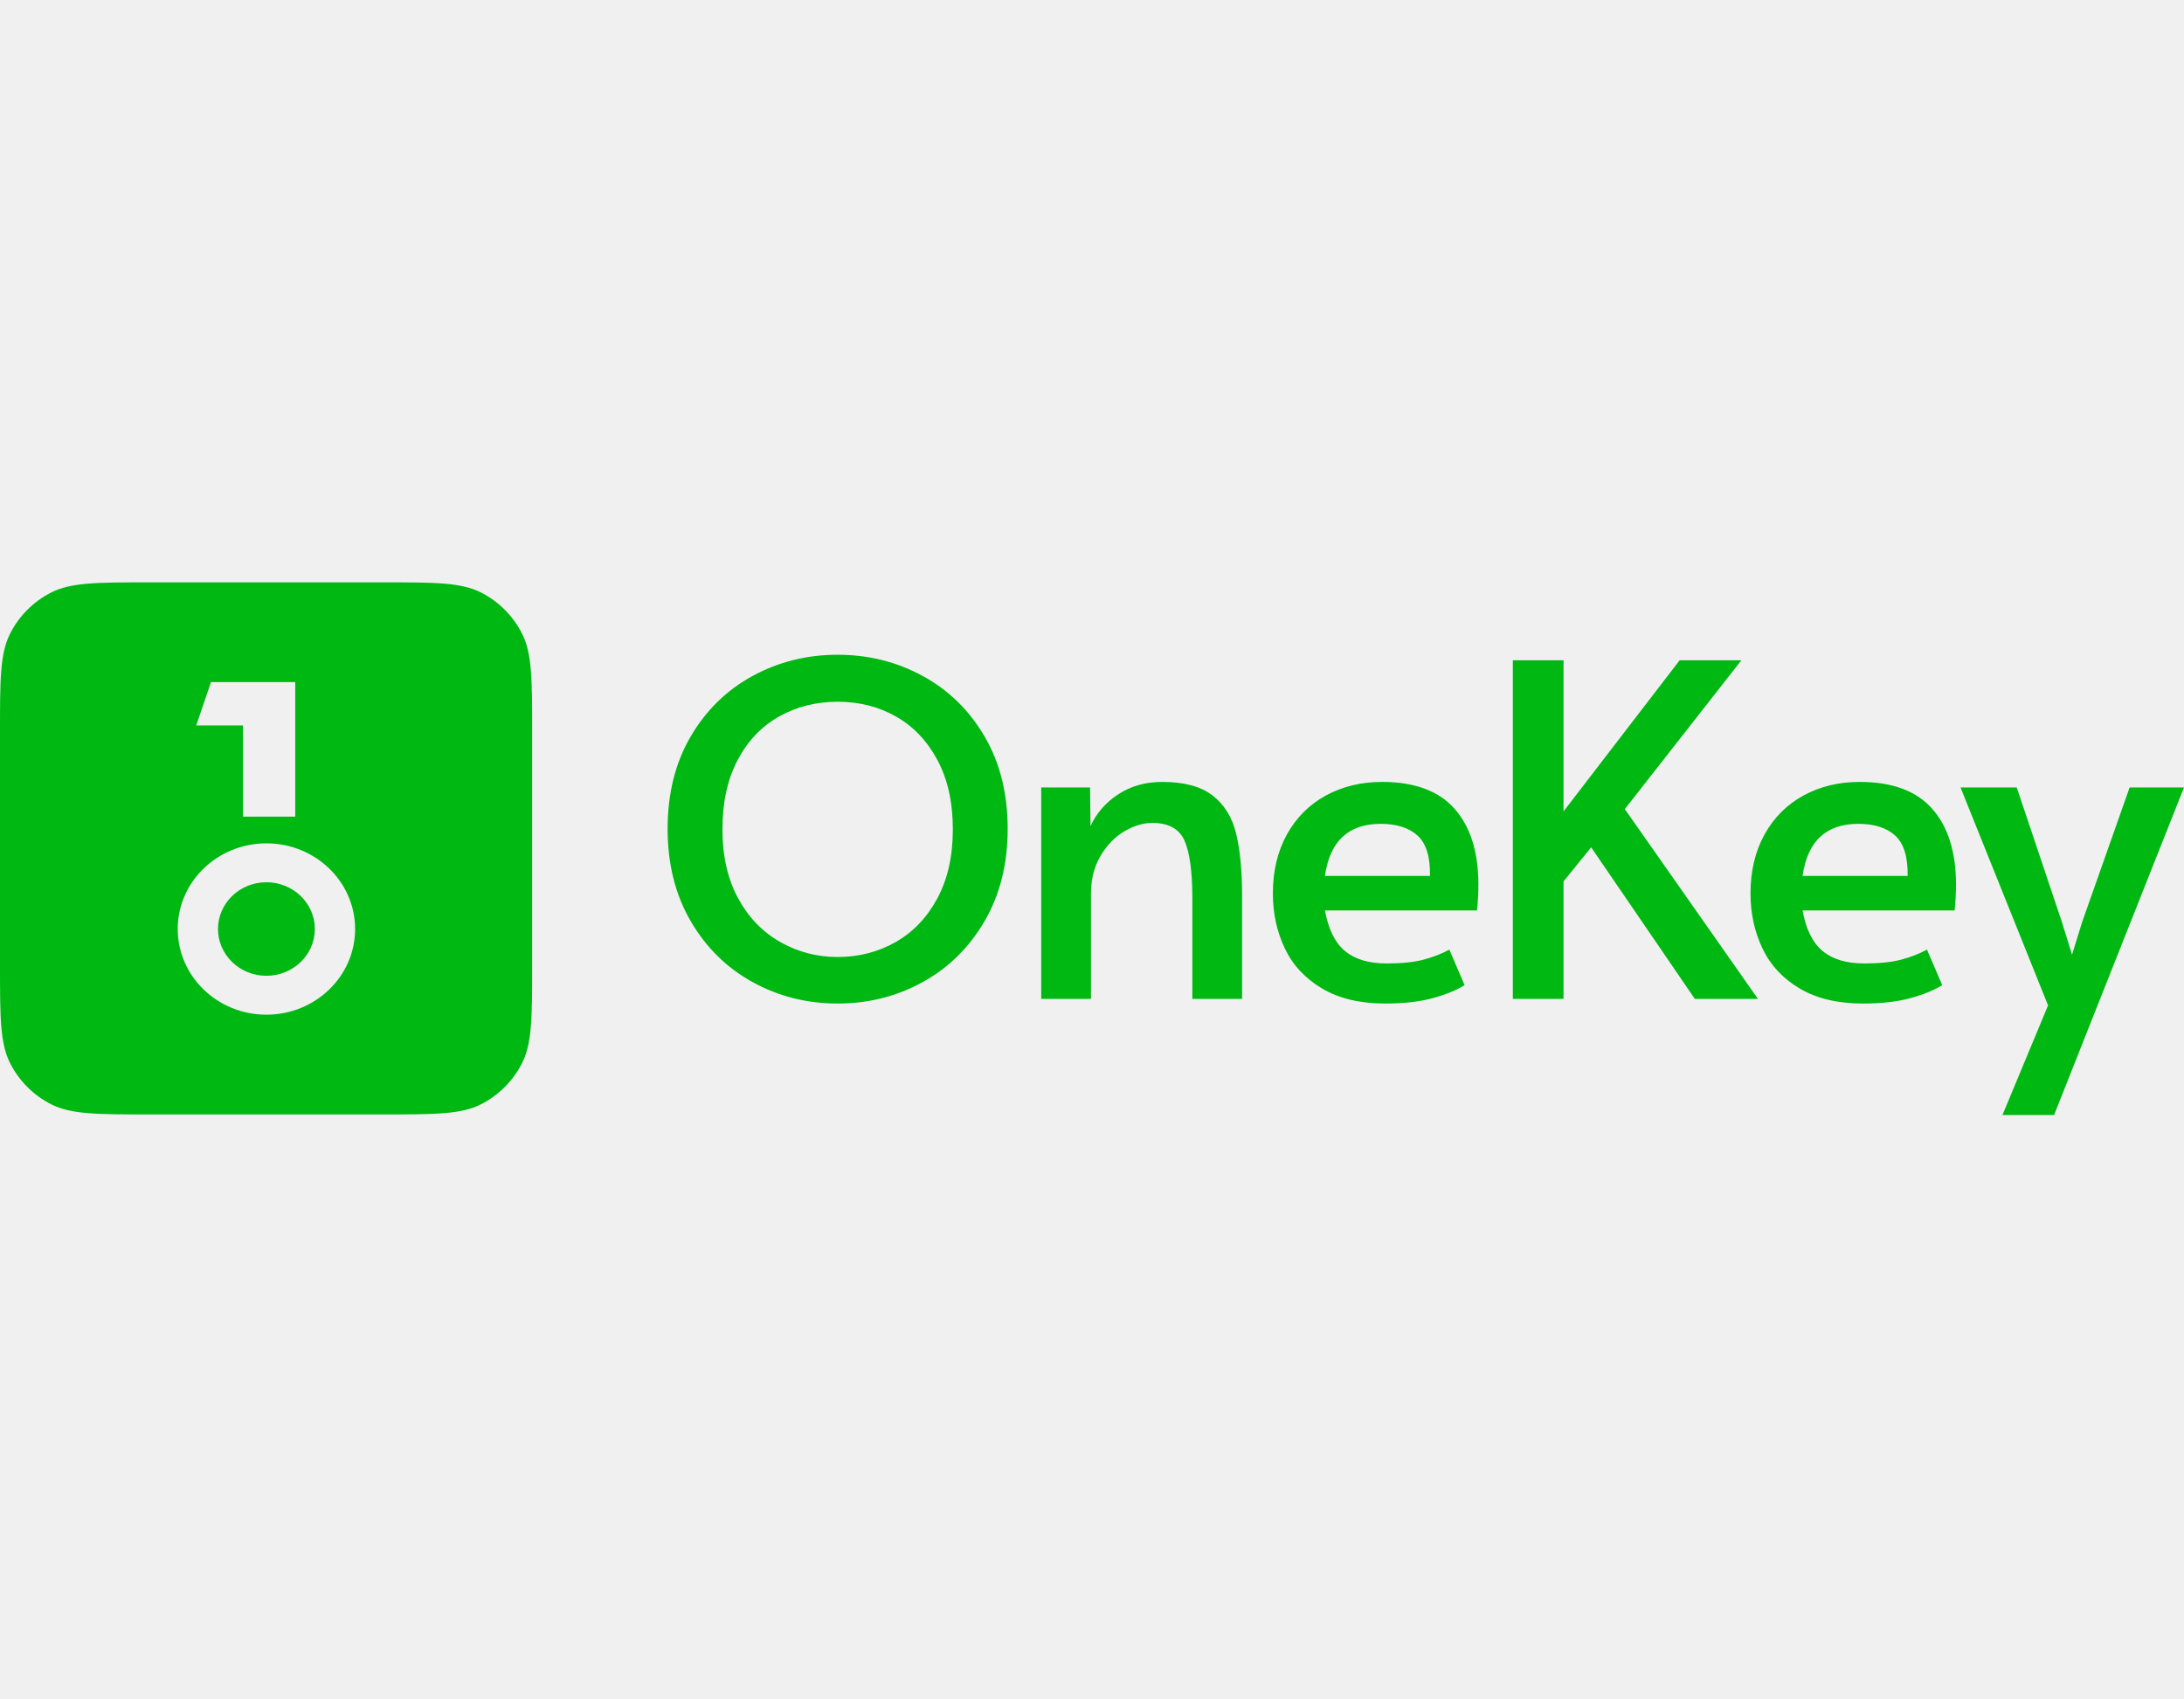
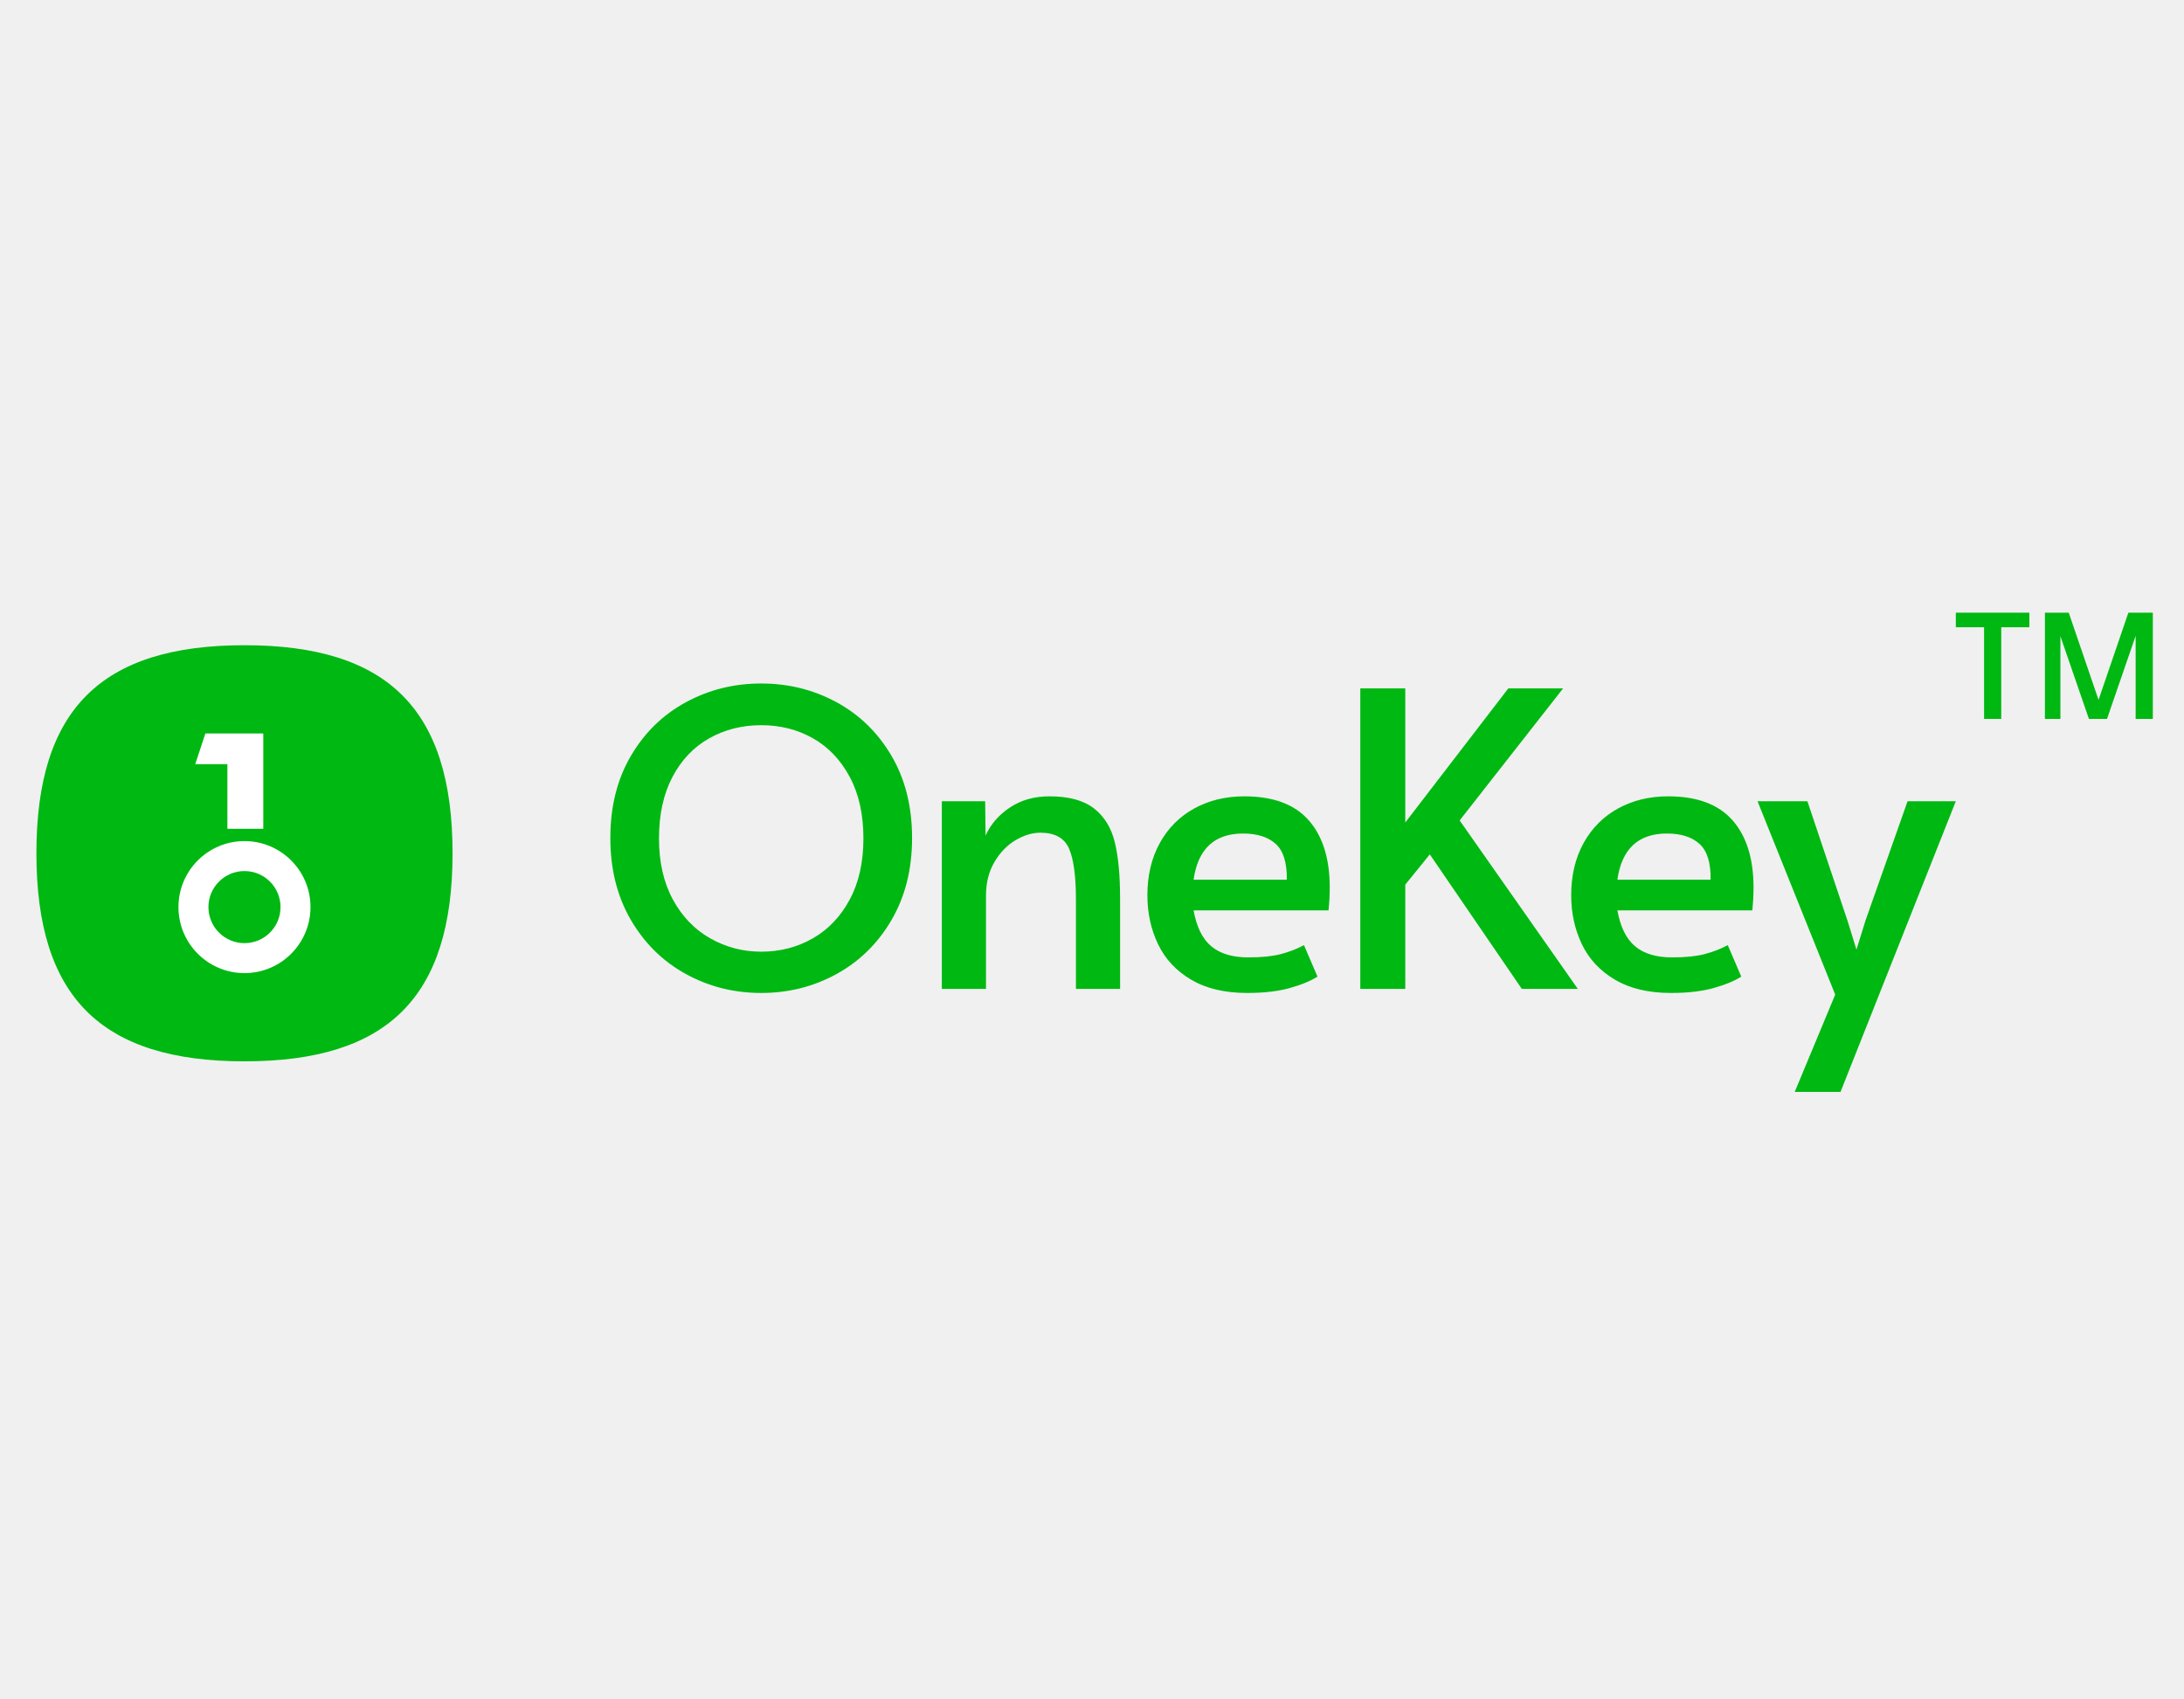
<svg xmlns="http://www.w3.org/2000/svg" width="360" height="280" viewBox="0 0 360 280" fill="none">
-   <path fill-rule="evenodd" clip-rule="evenodd" d="M0 120.67C0 112.035 0 107.717 1.681 104.419C3.159 101.518 5.518 99.159 8.419 97.68C11.717 96 16.035 96 24.67 96H63.046C71.681 96 75.999 96 79.297 97.68C82.198 99.159 84.557 101.518 86.035 104.419C87.716 107.717 87.716 112.035 87.716 120.67V159.046C87.716 167.681 87.716 171.999 86.035 175.297C84.557 178.198 82.198 180.557 79.297 182.035C75.999 183.716 71.681 183.716 63.046 183.716H24.67C16.035 183.716 11.717 183.716 8.419 182.035C5.518 180.557 3.159 178.198 1.681 175.297C0 171.999 0 167.681 0 159.046V120.67ZM43.915 139.027C51.989 139.027 58.534 145.349 58.534 153.148C58.534 160.947 51.989 167.269 43.915 167.269C35.841 167.269 29.296 160.947 29.296 153.148C29.296 145.349 35.841 139.027 43.915 139.027ZM43.915 145.438C39.507 145.438 35.933 148.89 35.933 153.148C35.933 157.406 39.507 160.858 43.915 160.858C48.324 160.858 51.897 157.406 51.897 153.148C51.897 148.89 48.324 145.438 43.915 145.438ZM48.668 112.447V134.624H40.058V119.586H32.345L34.781 112.447H48.668ZM124.059 161.9C128.338 164.255 133.009 165.432 138.073 165.432C143.136 165.432 147.808 164.255 152.086 161.9C156.365 159.546 159.771 156.191 162.302 151.836C164.834 147.481 166.1 142.418 166.1 136.645C166.1 130.822 164.834 125.746 162.302 121.416C159.771 117.087 156.365 113.757 152.086 111.428C147.808 109.099 143.136 107.934 138.073 107.934C133.009 107.934 128.338 109.099 124.059 111.428C119.78 113.757 116.375 117.087 113.843 121.416C111.311 125.746 110.045 130.822 110.045 136.645C110.045 142.418 111.311 147.481 113.843 151.836C116.375 156.191 119.78 159.546 124.059 161.9ZM147.643 155.292C144.757 156.938 141.566 157.761 138.072 157.761C134.68 157.761 131.528 156.938 128.616 155.292C125.704 153.647 123.388 151.241 121.666 148.077C119.944 144.912 119.084 141.127 119.084 136.721C119.084 132.265 119.919 128.455 121.59 125.29C123.261 122.125 125.54 119.733 128.426 118.112C131.312 116.492 134.528 115.682 138.072 115.682C141.617 115.682 144.82 116.492 147.681 118.112C150.542 119.733 152.82 122.125 154.517 125.29C156.213 128.455 157.061 132.265 157.061 136.721C157.061 141.127 156.213 144.912 154.517 148.077C152.82 151.241 150.529 153.647 147.643 155.292ZM171.627 129.81H179.678L179.754 136.19C180.716 134.063 182.235 132.316 184.312 130.949C186.388 129.582 188.818 128.898 191.603 128.898C195.198 128.898 197.958 129.645 199.882 131.139C201.807 132.633 203.098 134.721 203.756 137.405C204.414 140.089 204.744 143.583 204.744 147.887V164.673H196.54V148.115C196.54 143.71 196.11 140.532 195.249 138.583C194.388 136.633 192.616 135.658 189.932 135.658C188.413 135.658 186.869 136.127 185.299 137.063C183.729 138 182.425 139.355 181.387 141.127C180.349 142.899 179.83 144.975 179.83 147.355V164.673H171.627V129.81ZM217.942 162.964C220.727 164.61 224.195 165.433 228.347 165.433C231.436 165.433 234.069 165.129 236.247 164.521C238.424 163.914 240.146 163.205 241.412 162.395L238.905 156.546C237.589 157.255 236.146 157.812 234.576 158.217C233.006 158.622 231.006 158.825 228.575 158.825C225.638 158.825 223.347 158.141 221.701 156.774C220.056 155.407 218.954 153.179 218.397 150.09H243.463C243.615 148.621 243.69 147.203 243.69 145.836C243.69 140.469 242.387 136.304 239.779 133.342C237.171 130.379 233.183 128.898 227.816 128.898C224.372 128.898 221.284 129.645 218.549 131.139C215.815 132.633 213.675 134.772 212.131 137.557C210.587 140.342 209.814 143.583 209.814 147.279C209.814 150.571 210.473 153.596 211.789 156.356C213.106 159.116 215.157 161.319 217.942 162.964ZM235.715 144.393C235.766 141.253 235.082 139.038 233.664 137.747C232.247 136.456 230.221 135.81 227.588 135.81C222.271 135.81 219.208 138.671 218.397 144.393H235.715ZM257.724 145.304L262.281 139.684L279.371 164.673H289.777L267.826 133.379L287.043 108.846H276.865L257.724 133.759V108.846H249.369V164.673H257.724V145.304ZM307.077 165.433C302.925 165.433 299.456 164.61 296.671 162.964C293.886 161.319 291.835 159.116 290.519 156.356C289.202 153.596 288.544 150.571 288.544 147.279C288.544 143.583 289.316 140.342 290.861 137.557C292.405 134.772 294.544 132.633 297.279 131.139C300.013 129.645 303.102 128.898 306.545 128.898C311.913 128.898 315.901 130.379 318.508 133.342C321.116 136.304 322.42 140.469 322.42 145.836C322.42 147.203 322.344 148.621 322.192 150.09H297.127C297.684 153.179 298.785 155.407 300.431 156.774C302.077 158.141 304.368 158.825 307.305 158.825C309.736 158.825 311.736 158.622 313.306 158.217C314.875 157.812 316.318 157.255 317.635 156.546L320.142 162.395C318.876 163.205 317.154 163.914 314.977 164.521C312.799 165.129 310.166 165.433 307.077 165.433ZM312.394 137.747C313.812 139.038 314.495 141.253 314.445 144.393H297.127C297.937 138.671 301 135.81 306.317 135.81C308.951 135.81 310.976 136.456 312.394 137.747ZM337.593 165.736L323.162 129.809H332.428L339.872 151.988L341.543 157.381L343.214 151.988L351.037 129.809H360L338.581 183.814H330.074L337.593 165.736Z" fill="#00B812" />
+   <path fill-rule="evenodd" clip-rule="evenodd" d="M125.474 163.691C120.981 163.691 116.836 162.646 113.039 160.557C109.243 158.468 106.221 155.491 103.975 151.627C101.728 147.763 100.605 143.27 100.605 138.148C100.605 132.981 101.728 128.477 103.975 124.635C106.221 120.794 109.243 117.84 113.039 115.773C116.836 113.706 120.981 112.673 125.474 112.673C129.967 112.673 134.111 113.706 137.908 115.773C141.705 117.84 144.726 120.794 146.973 124.635C149.219 128.477 150.342 132.981 150.342 138.148C150.342 143.27 149.219 147.763 146.973 151.627C144.726 155.491 141.705 158.468 137.908 160.557C134.111 162.646 129.967 163.691 125.474 163.691ZM125.474 156.884C128.574 156.884 131.404 156.154 133.965 154.693C136.526 153.233 138.559 151.099 140.065 148.291C141.57 145.483 142.322 142.124 142.322 138.215C142.322 134.261 141.57 130.881 140.065 128.072C138.559 125.264 136.538 123.141 133.999 121.704C131.46 120.266 128.619 119.547 125.474 119.547C122.328 119.547 119.475 120.266 116.914 121.704C114.353 123.141 112.332 125.264 110.849 128.072C109.366 130.881 108.625 134.261 108.625 138.215C108.625 142.124 109.389 145.483 110.916 148.291C112.444 151.099 114.499 153.233 117.083 154.693C119.666 156.154 122.463 156.884 125.474 156.884ZM162.39 132.083H155.246V163.017H162.525V147.651C162.525 145.539 162.985 143.697 163.906 142.124C164.827 140.552 165.984 139.35 167.377 138.519C168.77 137.688 170.14 137.272 171.488 137.272C173.869 137.272 175.442 138.137 176.206 139.867C176.969 141.597 177.351 144.416 177.351 148.325V163.017H184.63V148.123C184.63 144.304 184.338 141.203 183.754 138.822C183.17 136.441 182.024 134.588 180.317 133.262C178.609 131.937 176.161 131.274 172.971 131.274C170.5 131.274 168.343 131.88 166.501 133.094C164.659 134.307 163.311 135.857 162.457 137.744L162.39 132.083ZM205.574 163.691C201.889 163.691 198.812 162.961 196.341 161.5C193.869 160.04 192.05 158.086 190.882 155.637C189.713 153.188 189.129 150.504 189.129 147.583C189.129 144.304 189.815 141.428 191.185 138.957C192.555 136.486 194.454 134.588 196.88 133.262C199.306 131.937 202.047 131.274 205.102 131.274C209.865 131.274 213.403 132.588 215.717 135.217C218.03 137.845 219.187 141.54 219.187 146.303C219.187 147.516 219.12 148.774 218.985 150.077H196.745C197.239 152.818 198.216 154.795 199.677 156.008C201.137 157.221 203.17 157.827 205.776 157.827C207.933 157.827 209.707 157.648 211.1 157.288C212.493 156.929 213.773 156.435 214.942 155.806L217.166 160.995C216.042 161.714 214.515 162.343 212.583 162.882C210.651 163.421 208.314 163.691 205.574 163.691ZM210.291 139.125C211.549 140.271 212.156 142.237 212.111 145.022H196.745C197.464 139.945 200.182 137.407 204.9 137.407C207.236 137.407 209.033 137.979 210.291 139.125ZM235.683 140.844L231.64 145.831V163.017H224.226V113.482H231.64V135.587L248.623 113.482H257.654L240.603 135.25L260.08 163.017H250.847L235.683 140.844ZM266.198 161.5C268.669 162.961 271.746 163.691 275.431 163.691C278.171 163.691 280.508 163.421 282.44 162.882C284.372 162.343 285.899 161.714 287.023 160.995L284.798 155.806C283.63 156.435 282.35 156.929 280.957 157.288C279.564 157.648 277.789 157.827 275.633 157.827C273.027 157.827 270.994 157.221 269.534 156.008C268.073 154.795 267.096 152.818 266.602 150.077H288.842C288.977 148.774 289.044 147.516 289.044 146.303C289.044 141.54 287.887 137.845 285.574 135.217C283.26 132.588 279.721 131.274 274.959 131.274C271.904 131.274 269.163 131.937 266.737 133.262C264.311 134.588 262.412 136.486 261.042 138.957C259.671 141.428 258.986 144.304 258.986 147.583C258.986 150.504 259.57 153.188 260.739 155.637C261.907 158.086 263.726 160.04 266.198 161.5ZM281.967 145.022C282.012 142.237 281.405 140.271 280.147 139.125C278.889 137.979 277.092 137.407 274.756 137.407C270.038 137.407 267.32 139.945 266.601 145.022H281.967ZM289.702 132.082L302.507 163.96L295.835 180H303.383L322.388 132.082H314.436L307.494 151.762L306.012 156.547L304.529 151.762L297.924 132.082H289.702Z" fill="#00B812" />
+   <path d="M334.511 103.403H329.876V118.509H327.044V103.403H322.388V101H334.511V103.403Z" fill="#00B812" />
+   <path d="M354.863 118.509H352.03V104.819L347.31 118.509H344.327L339.628 104.884V118.509H337.074V101H341.001L345.915 115.376L350.829 101H354.863V118.509Z" fill="#00B812" />
+   <path d="M74.597 140.663C74.597 164.341 63.977 174.961 40.298 174.961C16.62 174.961 6 164.341 6 140.663C6 116.985 16.62 106.364 40.298 106.364C63.977 106.364 74.597 116.985 74.597 140.663Z" fill="#00B812" />
+   <path d="M43.398 120.908H33.856L32.182 125.97H37.482V136.632H43.398V120.908Z" fill="white" />
+   <path fill-rule="evenodd" clip-rule="evenodd" d="M51.181 149.535C51.181 155.545 46.309 160.417 40.299 160.417C34.289 160.417 29.417 155.545 29.417 149.535C29.417 143.526 34.289 138.654 40.299 138.654C46.309 138.654 51.181 143.526 51.181 149.535ZM46.24 149.535C46.24 152.817 43.58 155.477 40.299 155.477C37.017 155.477 34.357 152.817 34.357 149.535C34.357 146.254 37.017 143.594 40.299 143.594C43.58 143.594 46.24 146.254 46.24 149.535Z" fill="white" />
</svg>
